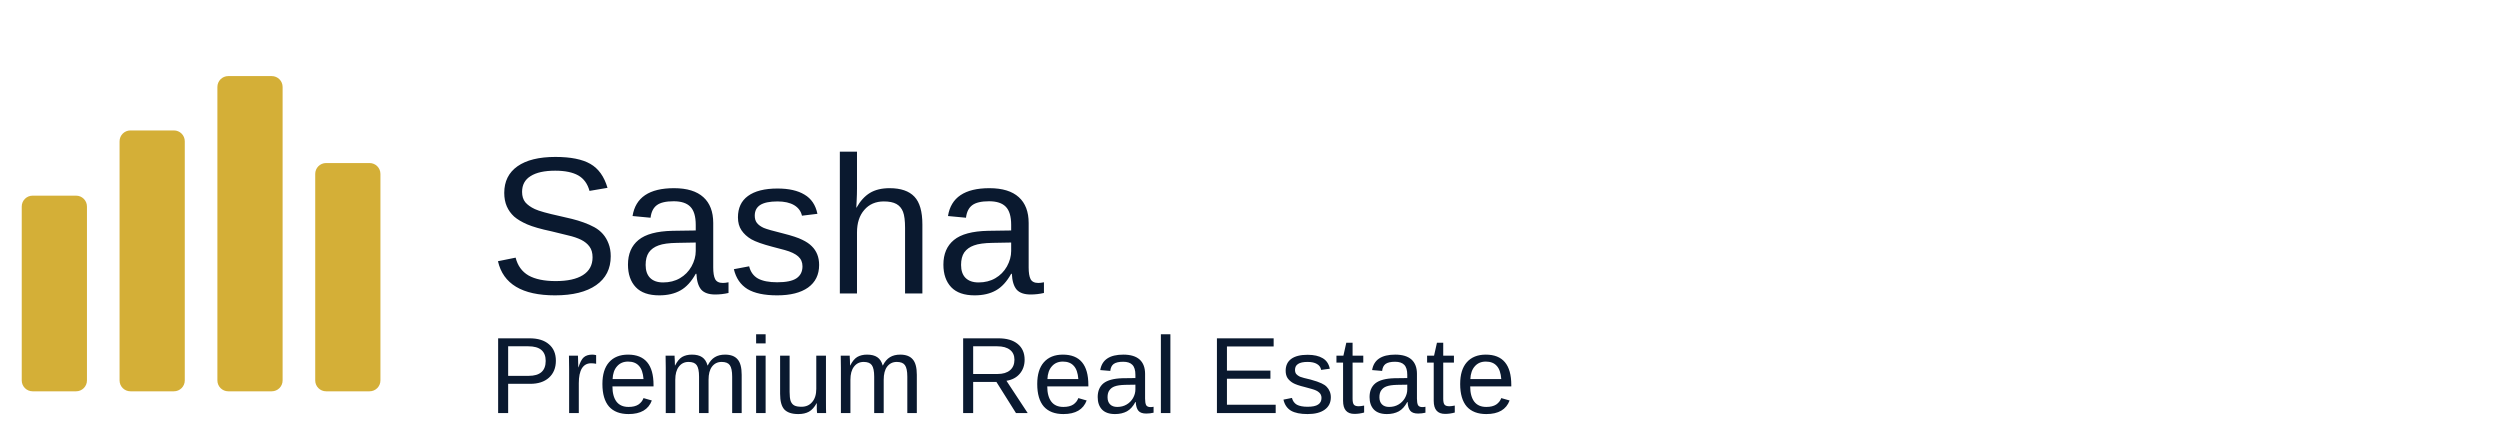
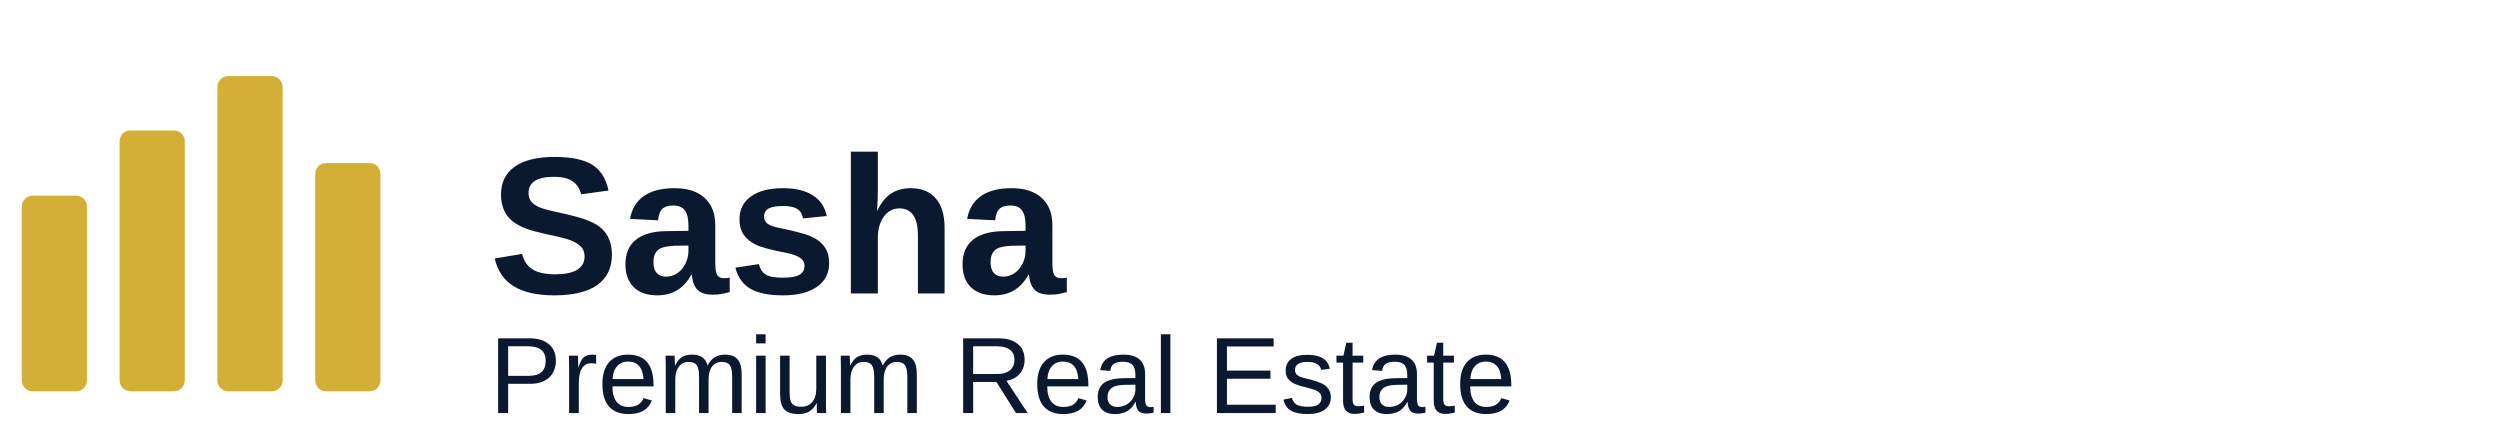
<svg xmlns="http://www.w3.org/2000/svg" viewBox="0 0 230 40">
  <g fill="#D4AF37">
    <rect x="2" y="18" width="6" height="18" rx="1" />
    <rect x="11" y="12" width="6" height="24" rx="1" />
    <rect x="20" y="7" width="6" height="29" rx="1" />
    <rect x="29" y="15" width="6" height="21" rx="1" />
  </g>
-   <text x="45" y="27" font-family="Poppins, Arial, sans-serif" font-size="18" fill="#0A192F">Sasha</text>
-   <text x="45" y="38" font-family="Poppins, Arial, sans-serif" font-size="10" fill="#0A192F">Premium Real Estate</text>
+   <text x="45" y="27" font-family="Poppins, Arial, sans-serif" font-size="18" font-weight="600" fill="#0A192F">Sasha</text>
+   <text x="45" y="38" font-family="Poppins, Arial, sans-serif" font-size="10" font-weight="400" fill="#0A192F">Premium Real Estate</text>
</svg>
